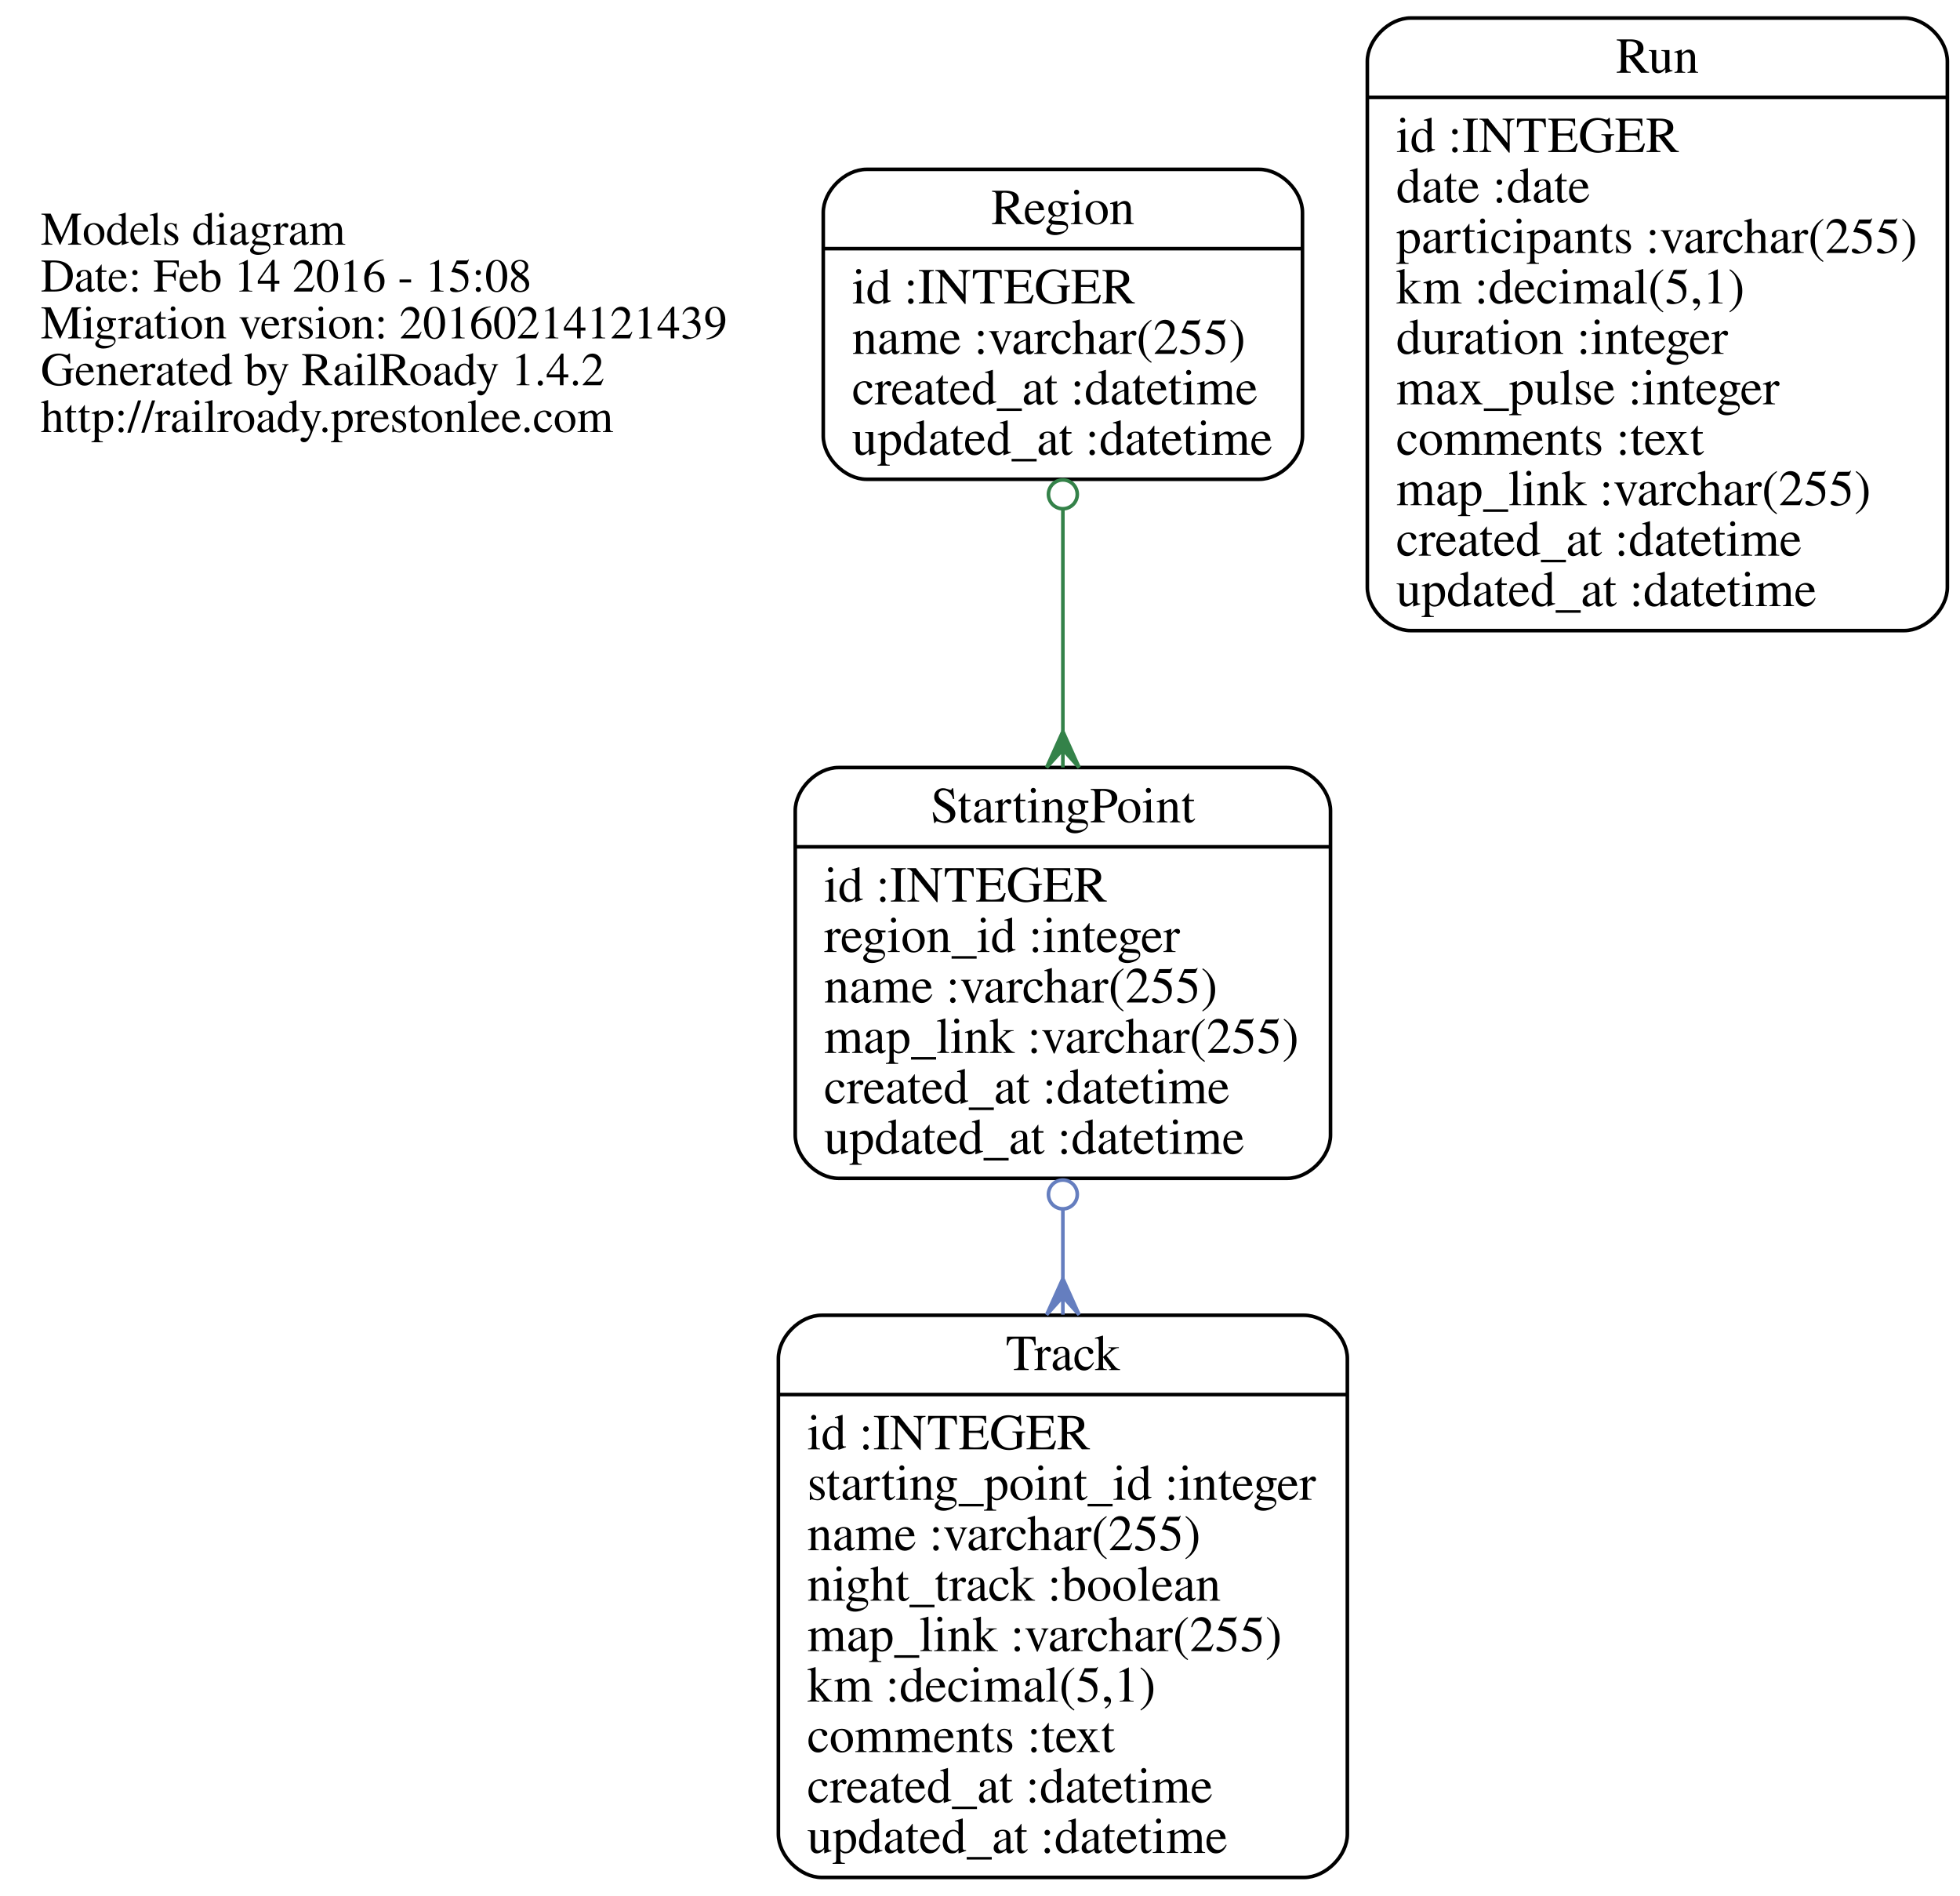
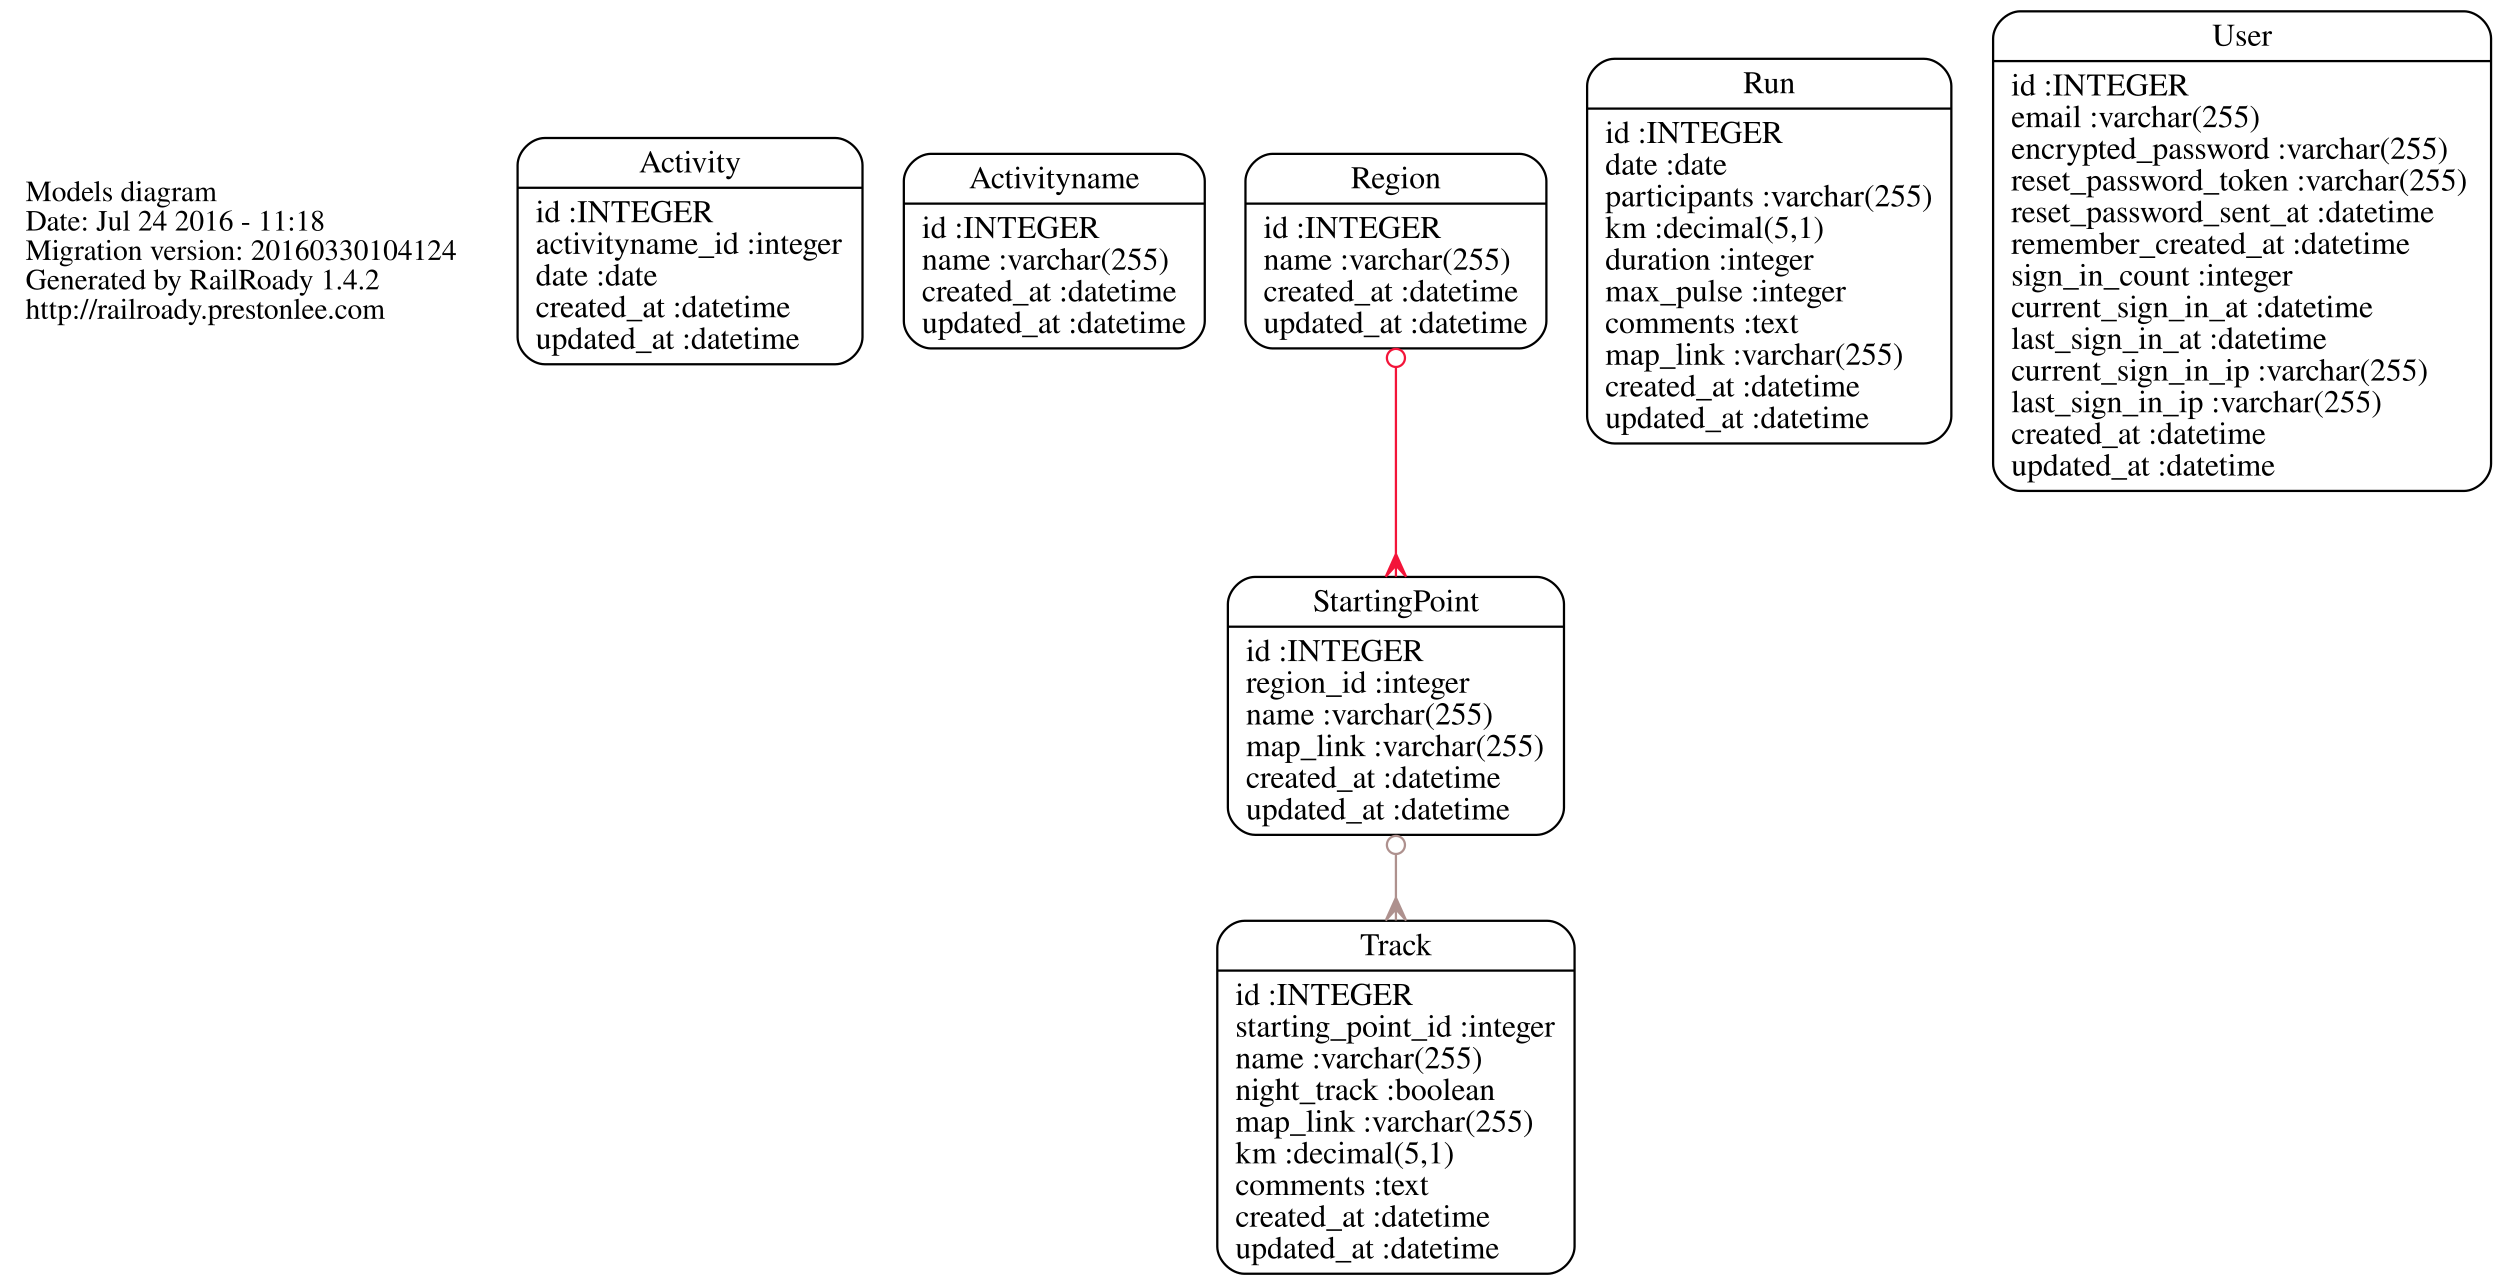
- <svg xmlns="http://www.w3.org/2000/svg" width="544pt" height="526pt" viewBox="0.00 0.00 544.00 526.00">
-   <g id="graph0" class="graph" transform="scale(1 1) rotate(0) translate(4 522)">
-     <polygon fill="none" stroke="none" points="-4,4 -4,-522 540,-522 540,4 -4,4" />
+ <svg xmlns="http://www.w3.org/2000/svg" width="1105pt" height="568pt" viewBox="0.00 0.00 1105.00 568.00">
+   <g id="graph0" class="graph" transform="scale(1 1) rotate(0) translate(4 564)">
+     <polygon fill="none" stroke="none" points="-4,4 -4,-564 1101,-564 1101,4 -4,4" />
    <g id="node1" class="node">
-       <text text-anchor="start" x="7.312" y="-454.1" font-family="Times,serif" font-size="13.00">Models diagram</text>
-       <text text-anchor="start" x="7.312" y="-441.1" font-family="Times,serif" font-size="13.00">Date: Feb 14 2016 - 15:08</text>
-       <text text-anchor="start" x="7.312" y="-428.1" font-family="Times,serif" font-size="13.00">Migration version: 20160214121439</text>
-       <text text-anchor="start" x="7.312" y="-415.1" font-family="Times,serif" font-size="13.00">Generated by RailRoady 1.4.2</text>
-       <text text-anchor="start" x="7.312" y="-402.1" font-family="Times,serif" font-size="13.00">http://railroady.prestonlee.com</text>
+       <text text-anchor="start" x="7.312" y="-475.1" font-family="Times,serif" font-size="13.00">Models diagram</text>
+       <text text-anchor="start" x="7.312" y="-462.1" font-family="Times,serif" font-size="13.00">Date: Jul 24 2016 - 11:18</text>
+       <text text-anchor="start" x="7.312" y="-449.1" font-family="Times,serif" font-size="13.00">Migration version: 20160330104124</text>
+       <text text-anchor="start" x="7.312" y="-436.1" font-family="Times,serif" font-size="13.00">Generated by RailRoady 1.4.2</text>
+       <text text-anchor="start" x="7.312" y="-423.1" font-family="Times,serif" font-size="13.00">http://railroady.prestonlee.com</text>
    </g>
    <g id="node2" class="node">
-       <path fill="none" stroke="black" d="M236.495,-389C236.495,-389 345.505,-389 345.505,-389 351.505,-389 357.505,-395 357.505,-401 357.505,-401 357.505,-463 357.505,-463 357.505,-469 351.505,-475 345.505,-475 345.505,-475 236.495,-475 236.495,-475 230.495,-475 224.495,-469 224.495,-463 224.495,-463 224.495,-401 224.495,-401 224.495,-395 230.495,-389 236.495,-389" />
-       <text text-anchor="middle" x="291" y="-459.8" font-family="Times,serif" font-size="14.00">Region</text>
-       <polyline fill="none" stroke="black" points="224.495,-453 357.505,-453 " />
-       <text text-anchor="start" x="232.495" y="-437.8" font-family="Times,serif" font-size="14.00">id :INTEGER</text>
-       <text text-anchor="start" x="232.495" y="-423.8" font-family="Times,serif" font-size="14.00">name :varchar(255)</text>
-       <text text-anchor="start" x="232.495" y="-409.8" font-family="Times,serif" font-size="14.00">created_at :datetime</text>
-       <text text-anchor="start" x="232.495" y="-395.8" font-family="Times,serif" font-size="14.00">updated_at :datetime</text>
+       <path fill="none" stroke="black" d="M236.774,-403C236.774,-403 365.226,-403 365.226,-403 371.226,-403 377.226,-409 377.226,-415 377.226,-415 377.226,-491 377.226,-491 377.226,-497 371.226,-503 365.226,-503 365.226,-503 236.774,-503 236.774,-503 230.774,-503 224.774,-497 224.774,-491 224.774,-491 224.774,-415 224.774,-415 224.774,-409 230.774,-403 236.774,-403" />
+       <text text-anchor="middle" x="301" y="-487.8" font-family="Times,serif" font-size="14.00">Activity</text>
+       <polyline fill="none" stroke="black" points="224.774,-481 377.226,-481 " />
+       <text text-anchor="start" x="232.774" y="-465.8" font-family="Times,serif" font-size="14.00">id :INTEGER</text>
+       <text text-anchor="start" x="232.774" y="-451.8" font-family="Times,serif" font-size="14.00">activityname_id :integer</text>
+       <text text-anchor="start" x="232.774" y="-437.8" font-family="Times,serif" font-size="14.00">date :date</text>
+       <text text-anchor="start" x="232.774" y="-423.8" font-family="Times,serif" font-size="14.00">created_at :datetime</text>
+       <text text-anchor="start" x="232.774" y="-409.8" font-family="Times,serif" font-size="14.00">updated_at :datetime</text>
+     </g>
+     <g id="node3" class="node">
+       <path fill="none" stroke="black" d="M407.495,-410C407.495,-410 516.505,-410 516.505,-410 522.505,-410 528.505,-416 528.505,-422 528.505,-422 528.505,-484 528.505,-484 528.505,-490 522.505,-496 516.505,-496 516.505,-496 407.495,-496 407.495,-496 401.495,-496 395.495,-490 395.495,-484 395.495,-484 395.495,-422 395.495,-422 395.495,-416 401.495,-410 407.495,-410" />
+       <text text-anchor="middle" x="462" y="-480.8" font-family="Times,serif" font-size="14.00">Activityname</text>
+       <polyline fill="none" stroke="black" points="395.495,-474 528.505,-474 " />
+       <text text-anchor="start" x="403.495" y="-458.8" font-family="Times,serif" font-size="14.00">id :INTEGER</text>
+       <text text-anchor="start" x="403.495" y="-444.8" font-family="Times,serif" font-size="14.00">name :varchar(255)</text>
+       <text text-anchor="start" x="403.495" y="-430.8" font-family="Times,serif" font-size="14.00">created_at :datetime</text>
+       <text text-anchor="start" x="403.495" y="-416.8" font-family="Times,serif" font-size="14.00">updated_at :datetime</text>
    </g>
    <g id="node4" class="node">
-       <path fill="none" stroke="black" d="M228.719,-195C228.719,-195 353.281,-195 353.281,-195 359.281,-195 365.281,-201 365.281,-207 365.281,-207 365.281,-297 365.281,-297 365.281,-303 359.281,-309 353.281,-309 353.281,-309 228.719,-309 228.719,-309 222.719,-309 216.719,-303 216.719,-297 216.719,-297 216.719,-207 216.719,-207 216.719,-201 222.719,-195 228.719,-195" />
-       <text text-anchor="middle" x="291" y="-293.8" font-family="Times,serif" font-size="14.00">StartingPoint</text>
-       <polyline fill="none" stroke="black" points="216.719,-287 365.281,-287 " />
-       <text text-anchor="start" x="224.719" y="-271.8" font-family="Times,serif" font-size="14.00">id :INTEGER</text>
-       <text text-anchor="start" x="224.719" y="-257.8" font-family="Times,serif" font-size="14.00">region_id :integer</text>
-       <text text-anchor="start" x="224.719" y="-243.8" font-family="Times,serif" font-size="14.00">name :varchar(255)</text>
-       <text text-anchor="start" x="224.719" y="-229.8" font-family="Times,serif" font-size="14.00">map_link :varchar(255)</text>
-       <text text-anchor="start" x="224.719" y="-215.8" font-family="Times,serif" font-size="14.00">created_at :datetime</text>
-       <text text-anchor="start" x="224.719" y="-201.8" font-family="Times,serif" font-size="14.00">updated_at :datetime</text>
+       <path fill="none" stroke="black" d="M558.495,-410C558.495,-410 667.505,-410 667.505,-410 673.505,-410 679.505,-416 679.505,-422 679.505,-422 679.505,-484 679.505,-484 679.505,-490 673.505,-496 667.505,-496 667.505,-496 558.495,-496 558.495,-496 552.495,-496 546.495,-490 546.495,-484 546.495,-484 546.495,-422 546.495,-422 546.495,-416 552.495,-410 558.495,-410" />
+       <text text-anchor="middle" x="613" y="-480.8" font-family="Times,serif" font-size="14.00">Region</text>
+       <polyline fill="none" stroke="black" points="546.495,-474 679.505,-474 " />
+       <text text-anchor="start" x="554.495" y="-458.8" font-family="Times,serif" font-size="14.00">id :INTEGER</text>
+       <text text-anchor="start" x="554.495" y="-444.8" font-family="Times,serif" font-size="14.00">name :varchar(255)</text>
+       <text text-anchor="start" x="554.495" y="-430.8" font-family="Times,serif" font-size="14.00">created_at :datetime</text>
+       <text text-anchor="start" x="554.495" y="-416.8" font-family="Times,serif" font-size="14.00">updated_at :datetime</text>
+     </g>
+     <g id="node6" class="node">
+       <path fill="none" stroke="black" d="M550.719,-195C550.719,-195 675.281,-195 675.281,-195 681.281,-195 687.281,-201 687.281,-207 687.281,-207 687.281,-297 687.281,-297 687.281,-303 681.281,-309 675.281,-309 675.281,-309 550.719,-309 550.719,-309 544.719,-309 538.719,-303 538.719,-297 538.719,-297 538.719,-207 538.719,-207 538.719,-201 544.719,-195 550.719,-195" />
+       <text text-anchor="middle" x="613" y="-293.8" font-family="Times,serif" font-size="14.00">StartingPoint</text>
+       <polyline fill="none" stroke="black" points="538.719,-287 687.281,-287 " />
+       <text text-anchor="start" x="546.719" y="-271.8" font-family="Times,serif" font-size="14.00">id :INTEGER</text>
+       <text text-anchor="start" x="546.719" y="-257.8" font-family="Times,serif" font-size="14.00">region_id :integer</text>
+       <text text-anchor="start" x="546.719" y="-243.8" font-family="Times,serif" font-size="14.00">name :varchar(255)</text>
+       <text text-anchor="start" x="546.719" y="-229.8" font-family="Times,serif" font-size="14.00">map_link :varchar(255)</text>
+       <text text-anchor="start" x="546.719" y="-215.8" font-family="Times,serif" font-size="14.00">created_at :datetime</text>
+       <text text-anchor="start" x="546.719" y="-201.8" font-family="Times,serif" font-size="14.00">updated_at :datetime</text>
    </g>
    <g id="edge1" class="edge">
-       <path fill="none" stroke="#348249" d="M291,-380.779C291,-361.658 291,-339.569 291,-319.19" />
-       <ellipse fill="none" stroke="#348249" cx="291" cy="-384.816" rx="4" ry="4" />
-       <polygon fill="#348249" stroke="#348249" points="291,-319.03 295.5,-309.03 291,-314.03 291,-309.03 291,-309.03 291,-309.03 291,-314.03 286.5,-309.03 291,-319.03 291,-319.03" />
-     </g>
-     <g id="node3" class="node">
-       <path fill="none" stroke="black" d="M387.505,-347C387.505,-347 524.495,-347 524.495,-347 530.495,-347 536.495,-353 536.495,-359 536.495,-359 536.495,-505 536.495,-505 536.495,-511 530.495,-517 524.495,-517 524.495,-517 387.505,-517 387.505,-517 381.505,-517 375.505,-511 375.505,-505 375.505,-505 375.505,-359 375.505,-359 375.505,-353 381.505,-347 387.505,-347" />
-       <text text-anchor="middle" x="456" y="-501.8" font-family="Times,serif" font-size="14.00">Run</text>
-       <polyline fill="none" stroke="black" points="375.505,-495 536.495,-495 " />
-       <text text-anchor="start" x="383.505" y="-479.8" font-family="Times,serif" font-size="14.00">id :INTEGER</text>
-       <text text-anchor="start" x="383.505" y="-465.8" font-family="Times,serif" font-size="14.00">date :date</text>
-       <text text-anchor="start" x="383.505" y="-451.8" font-family="Times,serif" font-size="14.00">participants :varchar(255)</text>
-       <text text-anchor="start" x="383.505" y="-437.8" font-family="Times,serif" font-size="14.00">km :decimal(5,1)</text>
-       <text text-anchor="start" x="383.505" y="-423.8" font-family="Times,serif" font-size="14.00">duration :integer</text>
-       <text text-anchor="start" x="383.505" y="-409.8" font-family="Times,serif" font-size="14.00">max_pulse :integer</text>
-       <text text-anchor="start" x="383.505" y="-395.8" font-family="Times,serif" font-size="14.00">comments :text</text>
-       <text text-anchor="start" x="383.505" y="-381.8" font-family="Times,serif" font-size="14.00">map_link :varchar(255)</text>
-       <text text-anchor="start" x="383.505" y="-367.8" font-family="Times,serif" font-size="14.00">created_at :datetime</text>
-       <text text-anchor="start" x="383.505" y="-353.8" font-family="Times,serif" font-size="14.00">updated_at :datetime</text>
+       <path fill="none" stroke="#f31439" d="M613,-401.663C613,-376.653 613,-346.107 613,-319.224" />
+       <ellipse fill="none" stroke="#f31439" cx="613" cy="-405.797" rx="4" ry="4" />
+       <polygon fill="#f31439" stroke="#f31439" points="613,-319.12 617.5,-309.12 613,-314.12 613,-309.12 613,-309.12 613,-309.12 613,-314.12 608.5,-309.12 613,-319.12 613,-319.12" />
    </g>
    <g id="node5" class="node">
-       <path fill="none" stroke="black" d="M224.04,-1C224.04,-1 357.96,-1 357.96,-1 363.96,-1 369.96,-7 369.96,-13 369.96,-13 369.96,-145 369.96,-145 369.96,-151 363.96,-157 357.96,-157 357.96,-157 224.04,-157 224.04,-157 218.04,-157 212.04,-151 212.04,-145 212.04,-145 212.04,-13 212.04,-13 212.04,-7 218.04,-1 224.04,-1" />
-       <text text-anchor="middle" x="291" y="-141.8" font-family="Times,serif" font-size="14.00">Track</text>
-       <polyline fill="none" stroke="black" points="212.04,-135 369.96,-135 " />
-       <text text-anchor="start" x="220.04" y="-119.8" font-family="Times,serif" font-size="14.00">id :INTEGER</text>
-       <text text-anchor="start" x="220.04" y="-105.8" font-family="Times,serif" font-size="14.00">starting_point_id :integer</text>
-       <text text-anchor="start" x="220.04" y="-91.8" font-family="Times,serif" font-size="14.00">name :varchar(255)</text>
-       <text text-anchor="start" x="220.04" y="-77.8" font-family="Times,serif" font-size="14.00">night_track :boolean</text>
-       <text text-anchor="start" x="220.04" y="-63.8" font-family="Times,serif" font-size="14.00">map_link :varchar(255)</text>
-       <text text-anchor="start" x="220.04" y="-49.8" font-family="Times,serif" font-size="14.00">km :decimal(5,1)</text>
-       <text text-anchor="start" x="220.04" y="-35.8" font-family="Times,serif" font-size="14.00">comments :text</text>
-       <text text-anchor="start" x="220.04" y="-21.8" font-family="Times,serif" font-size="14.00">created_at :datetime</text>
-       <text text-anchor="start" x="220.04" y="-7.8" font-family="Times,serif" font-size="14.00">updated_at :datetime</text>
+       <path fill="none" stroke="black" d="M709.505,-368C709.505,-368 846.495,-368 846.495,-368 852.495,-368 858.495,-374 858.495,-380 858.495,-380 858.495,-526 858.495,-526 858.495,-532 852.495,-538 846.495,-538 846.495,-538 709.505,-538 709.505,-538 703.505,-538 697.505,-532 697.505,-526 697.505,-526 697.505,-380 697.505,-380 697.505,-374 703.505,-368 709.505,-368" />
+       <text text-anchor="middle" x="778" y="-522.8" font-family="Times,serif" font-size="14.00">Run</text>
+       <polyline fill="none" stroke="black" points="697.505,-516 858.495,-516 " />
+       <text text-anchor="start" x="705.505" y="-500.8" font-family="Times,serif" font-size="14.00">id :INTEGER</text>
+       <text text-anchor="start" x="705.505" y="-486.8" font-family="Times,serif" font-size="14.00">date :date</text>
+       <text text-anchor="start" x="705.505" y="-472.8" font-family="Times,serif" font-size="14.00">participants :varchar(255)</text>
+       <text text-anchor="start" x="705.505" y="-458.8" font-family="Times,serif" font-size="14.00">km :decimal(5,1)</text>
+       <text text-anchor="start" x="705.505" y="-444.8" font-family="Times,serif" font-size="14.00">duration :integer</text>
+       <text text-anchor="start" x="705.505" y="-430.8" font-family="Times,serif" font-size="14.00">max_pulse :integer</text>
+       <text text-anchor="start" x="705.505" y="-416.8" font-family="Times,serif" font-size="14.00">comments :text</text>
+       <text text-anchor="start" x="705.505" y="-402.8" font-family="Times,serif" font-size="14.00">map_link :varchar(255)</text>
+       <text text-anchor="start" x="705.505" y="-388.8" font-family="Times,serif" font-size="14.00">created_at :datetime</text>
+       <text text-anchor="start" x="705.505" y="-374.8" font-family="Times,serif" font-size="14.00">updated_at :datetime</text>
+     </g>
+     <g id="node7" class="node">
+       <path fill="none" stroke="black" d="M546.04,-1C546.04,-1 679.96,-1 679.96,-1 685.96,-1 691.96,-7 691.96,-13 691.96,-13 691.96,-145 691.96,-145 691.96,-151 685.96,-157 679.96,-157 679.96,-157 546.04,-157 546.04,-157 540.04,-157 534.04,-151 534.04,-145 534.04,-145 534.04,-13 534.04,-13 534.04,-7 540.04,-1 546.04,-1" />
+       <text text-anchor="middle" x="613" y="-141.8" font-family="Times,serif" font-size="14.00">Track</text>
+       <polyline fill="none" stroke="black" points="534.04,-135 691.96,-135 " />
+       <text text-anchor="start" x="542.04" y="-119.8" font-family="Times,serif" font-size="14.00">id :INTEGER</text>
+       <text text-anchor="start" x="542.04" y="-105.8" font-family="Times,serif" font-size="14.00">starting_point_id :integer</text>
+       <text text-anchor="start" x="542.04" y="-91.8" font-family="Times,serif" font-size="14.00">name :varchar(255)</text>
+       <text text-anchor="start" x="542.04" y="-77.8" font-family="Times,serif" font-size="14.00">night_track :boolean</text>
+       <text text-anchor="start" x="542.04" y="-63.8" font-family="Times,serif" font-size="14.00">map_link :varchar(255)</text>
+       <text text-anchor="start" x="542.04" y="-49.8" font-family="Times,serif" font-size="14.00">km :decimal(5,1)</text>
+       <text text-anchor="start" x="542.04" y="-35.8" font-family="Times,serif" font-size="14.00">comments :text</text>
+       <text text-anchor="start" x="542.04" y="-21.8" font-family="Times,serif" font-size="14.00">created_at :datetime</text>
+       <text text-anchor="start" x="542.04" y="-7.8" font-family="Times,serif" font-size="14.00">updated_at :datetime</text>
    </g>
    <g id="edge2" class="edge">
-       <path fill="none" stroke="#657ebf" d="M291,-186.282C291,-180.039 291,-173.639 291,-167.226" />
-       <ellipse fill="none" stroke="#657ebf" cx="291" cy="-190.534" rx="4" ry="4" />
-       <polygon fill="#657ebf" stroke="#657ebf" points="291,-167.159 295.5,-157.159 291,-162.159 291,-157.159 291,-157.159 291,-157.159 291,-162.159 286.5,-157.159 291,-167.159 291,-167.159" />
+       <path fill="none" stroke="#ae918e" d="M613,-186.282C613,-180.039 613,-173.639 613,-167.226" />
+       <ellipse fill="none" stroke="#ae918e" cx="613" cy="-190.534" rx="4" ry="4" />
+       <polygon fill="#ae918e" stroke="#ae918e" points="613,-167.159 617.5,-157.159 613,-162.159 613,-157.159 613,-157.159 613,-157.159 613,-162.159 608.5,-157.159 613,-167.159 613,-167.159" />
+     </g>
+     <g id="node8" class="node">
+       <path fill="none" stroke="black" d="M888.953,-347C888.953,-347 1085.05,-347 1085.05,-347 1091.05,-347 1097.05,-353 1097.05,-359 1097.05,-359 1097.05,-547 1097.05,-547 1097.05,-553 1091.05,-559 1085.05,-559 1085.05,-559 888.953,-559 888.953,-559 882.953,-559 876.953,-553 876.953,-547 876.953,-547 876.953,-359 876.953,-359 876.953,-353 882.953,-347 888.953,-347" />
+       <text text-anchor="middle" x="987" y="-543.8" font-family="Times,serif" font-size="14.00">User</text>
+       <polyline fill="none" stroke="black" points="876.953,-537 1097.05,-537 " />
+       <text text-anchor="start" x="884.953" y="-521.8" font-family="Times,serif" font-size="14.00">id :INTEGER</text>
+       <text text-anchor="start" x="884.953" y="-507.8" font-family="Times,serif" font-size="14.00">email :varchar(255)</text>
+       <text text-anchor="start" x="884.953" y="-493.8" font-family="Times,serif" font-size="14.00">encrypted_password :varchar(255)</text>
+       <text text-anchor="start" x="884.953" y="-479.8" font-family="Times,serif" font-size="14.00">reset_password_token :varchar(255)</text>
+       <text text-anchor="start" x="884.953" y="-465.8" font-family="Times,serif" font-size="14.00">reset_password_sent_at :datetime</text>
+       <text text-anchor="start" x="884.953" y="-451.8" font-family="Times,serif" font-size="14.00">remember_created_at :datetime</text>
+       <text text-anchor="start" x="884.953" y="-437.8" font-family="Times,serif" font-size="14.00">sign_in_count :integer</text>
+       <text text-anchor="start" x="884.953" y="-423.8" font-family="Times,serif" font-size="14.00">current_sign_in_at :datetime</text>
+       <text text-anchor="start" x="884.953" y="-409.8" font-family="Times,serif" font-size="14.00">last_sign_in_at :datetime</text>
+       <text text-anchor="start" x="884.953" y="-395.8" font-family="Times,serif" font-size="14.00">current_sign_in_ip :varchar(255)</text>
+       <text text-anchor="start" x="884.953" y="-381.8" font-family="Times,serif" font-size="14.00">last_sign_in_ip :varchar(255)</text>
+       <text text-anchor="start" x="884.953" y="-367.8" font-family="Times,serif" font-size="14.00">created_at :datetime</text>
+       <text text-anchor="start" x="884.953" y="-353.8" font-family="Times,serif" font-size="14.00">updated_at :datetime</text>
    </g>
  </g>
</svg>
